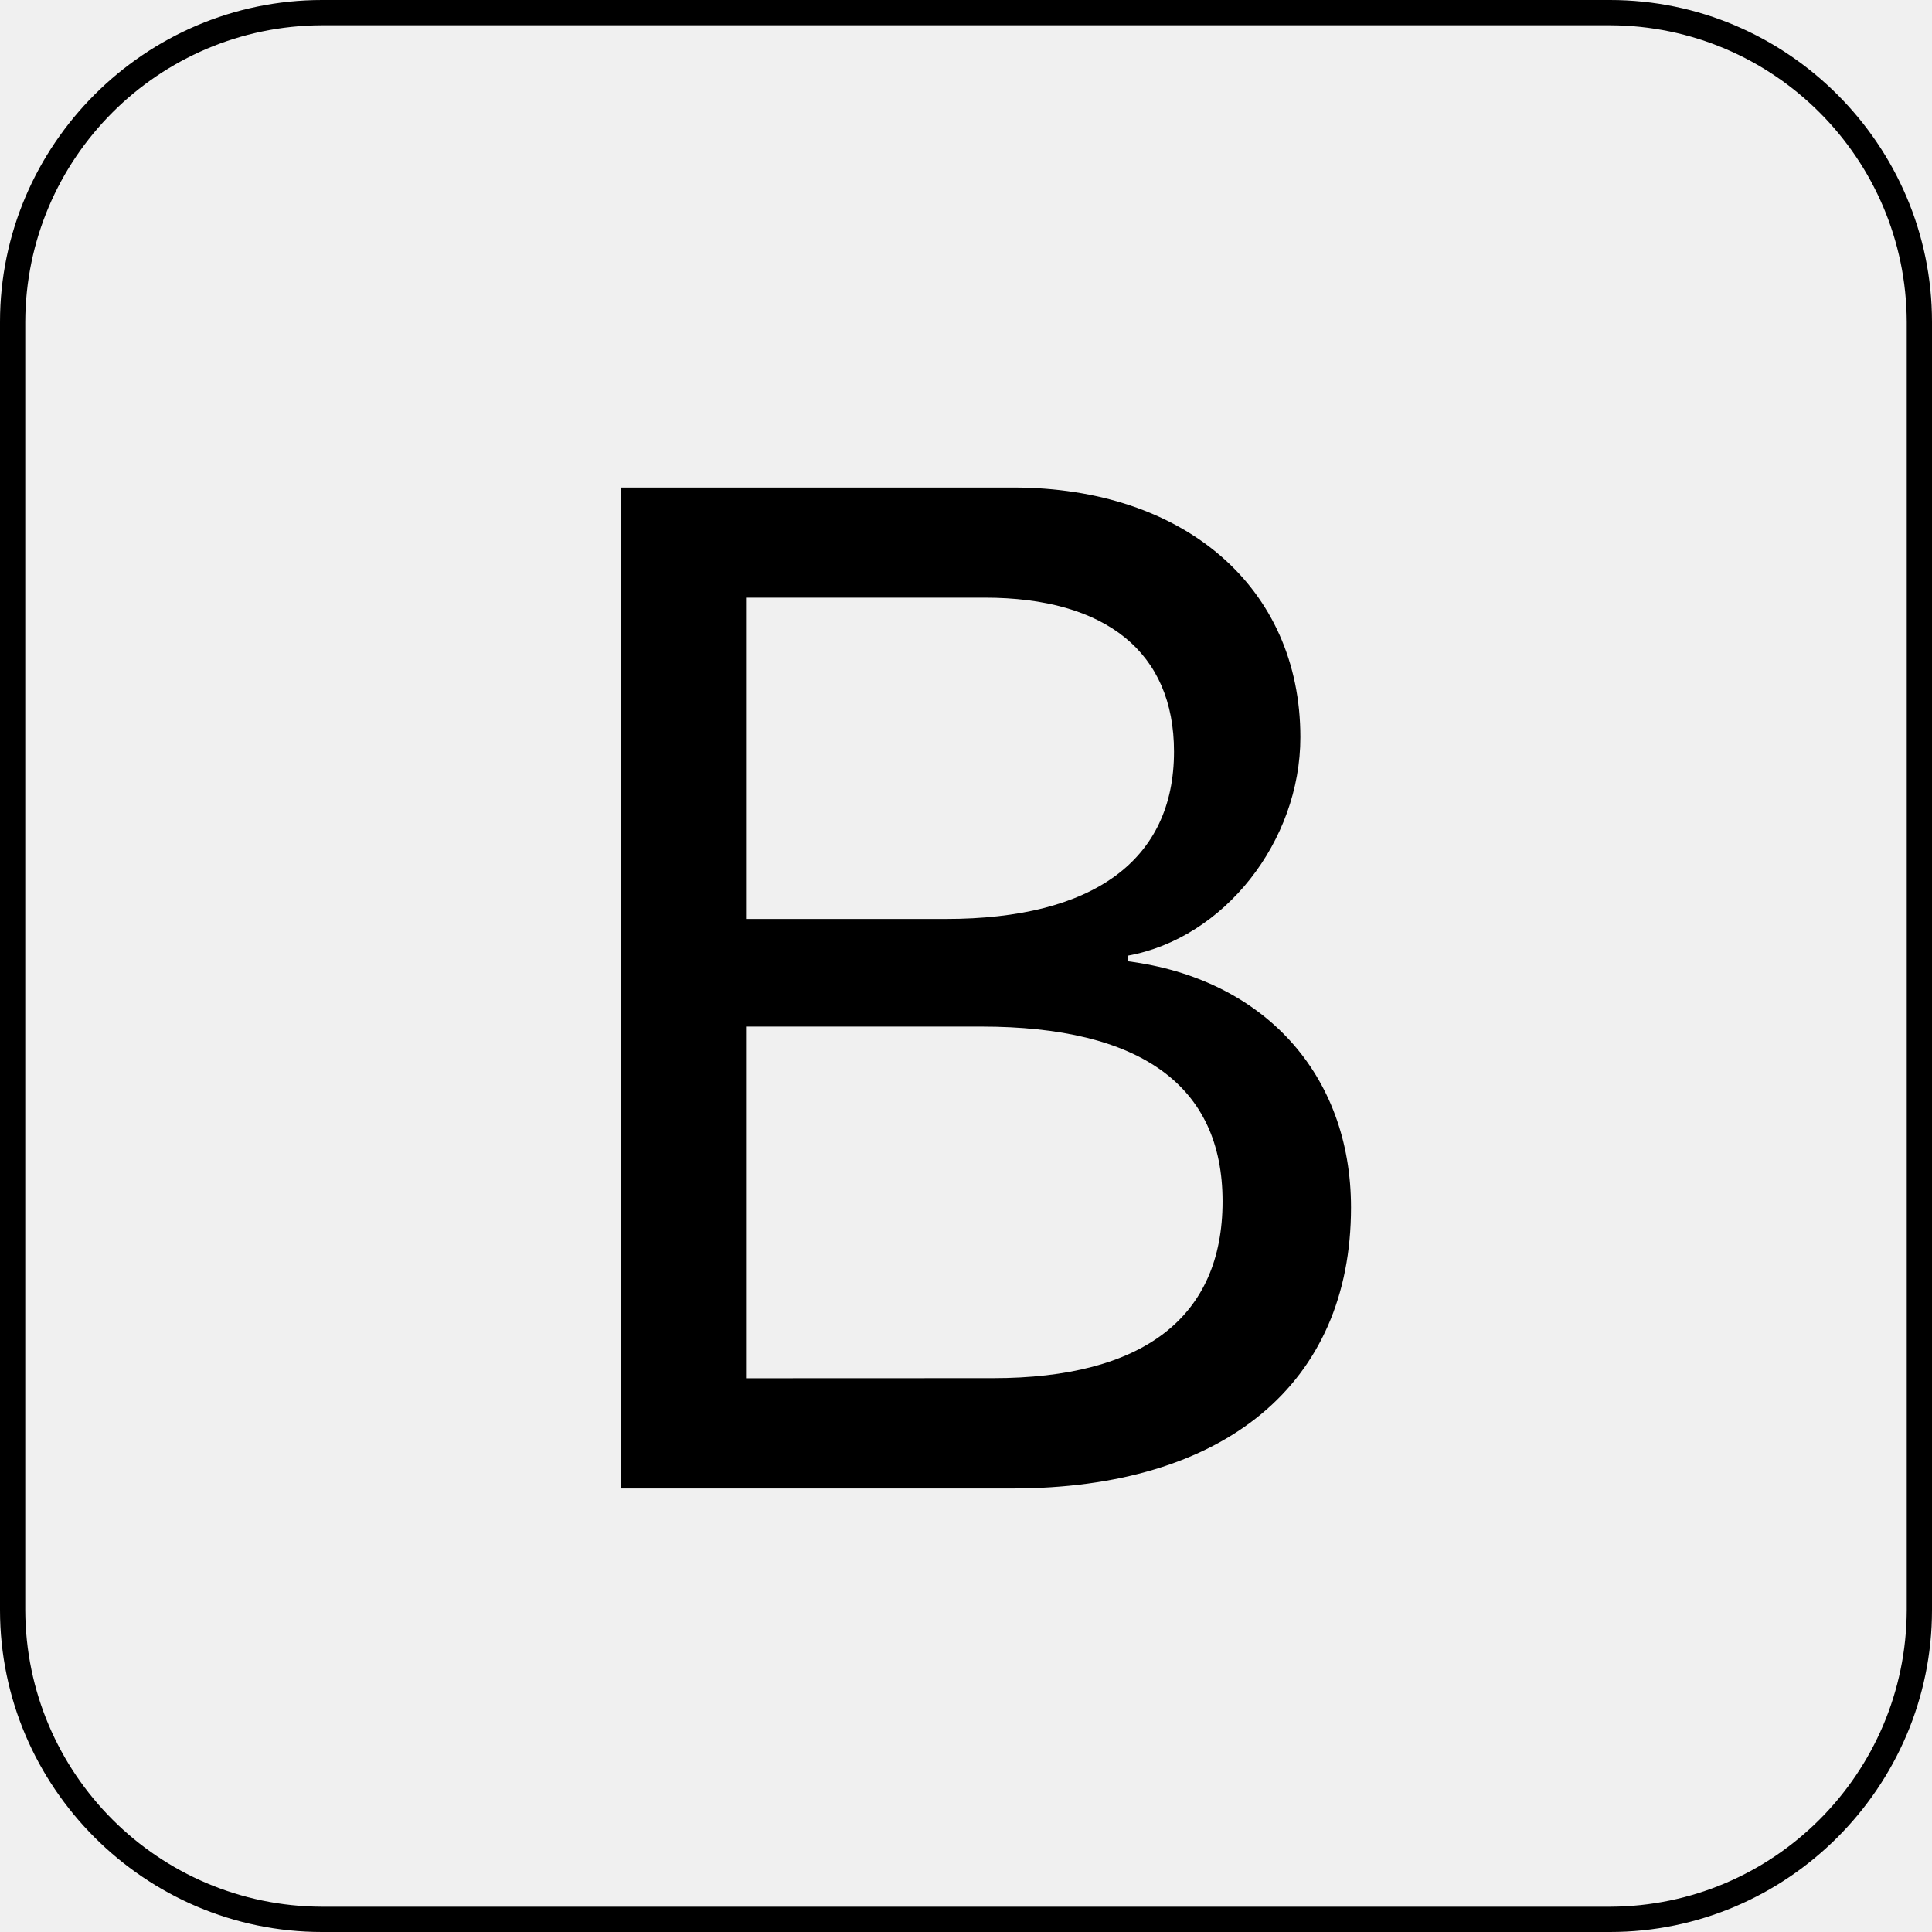
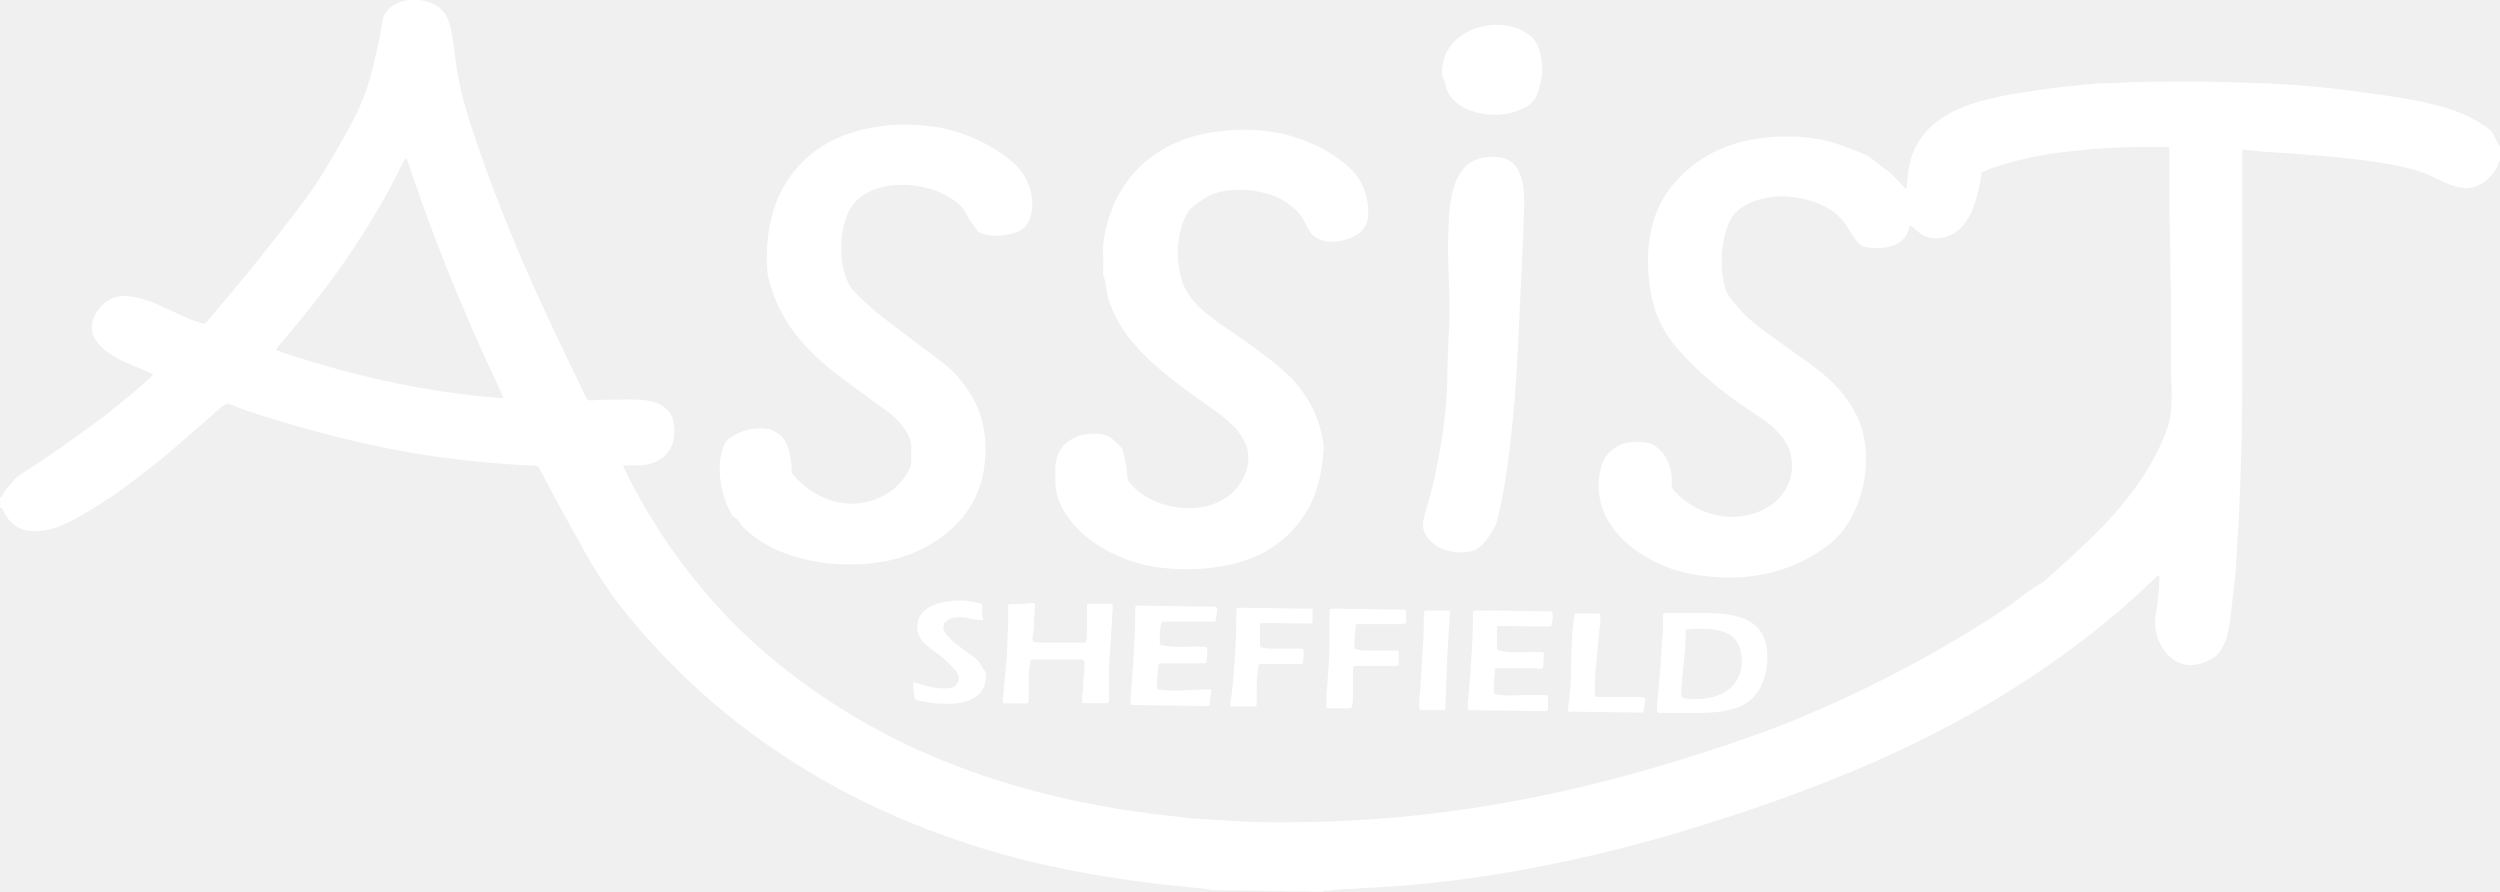
- <svg xmlns="http://www.w3.org/2000/svg" class="d-block" width="36" height="36" viewBox="0 0 612 612" focusable="false">
-   <path fill="currentColor" d="M510 8a94.3 94.3 0 0 1 94 94v408a94.3 94.3 0 0 1-94 94H102a94.3 94.3 0 0 1-94-94V102a94.3 94.3 0 0 1 94-94h408m0-8H102C45.9 0 0 45.9 0 102v408c0 56.1 45.9 102 102 102h408c56.1 0 102-45.9 102-102V102C612 45.9 566.1 0 510 0z" />
-   <path fill="currentColor" d="M196.77 471.5V154.43h124.15c54.27 0 91 31.64 91 79.1 0 33-24.17 63.72-54.71 69.21v1.76c43.07 5.49 70.75 35.82 70.75 78 0 55.81-40 89-107.45 89zm39.55-180.4h63.28c46.8 0 72.29-18.68 72.29-53 0-31.42-21.53-48.78-60-48.78h-75.57zm78.22 145.46c47.68 0 72.73-19.34 72.73-56s-25.93-55.37-76.46-55.37h-74.49v111.4z" />
+ <svg xmlns="http://www.w3.org/2000/svg" width="239.41" height="85.37" viewBox="0 0 239.41 85.37">
+   <defs>
+     <style>.cls-1{fill:#fff;}</style>
+   </defs>
+   <g id="Layer_2" data-name="Layer 2">
+     <g id="ARTWORK">
+       <path class="cls-1" d="M239.32,13.93c-.15-.28-.31-.57-.44-.86a2,2,0,0,0-.78-.91c-.33-.2-.64-.42-1-.62a13.81,13.81,0,0,0-2.62-1.13,29.83,29.83,0,0,0-4.37-1c-1.27-.22-2.56-.41-3.84-.57l-1.21-.17c-.58-.07-1.16-.15-1.74-.21L221,8.24c-1.39-.13-2.78-.2-4.18-.26-1.84-.07-3.69-.12-5.53-.16-1,0-2.06,0-3.1,0-1.56,0-3.12,0-4.68.08L201.07,8h-.19l-1.81.16c-.81.08-1.61.16-2.42.26s-1.8.27-2.7.4c-1.06.15-2.12.34-3.16.59a18.7,18.7,0,0,0-3.18,1,10.14,10.14,0,0,0-2.38,1.44,6.92,6.92,0,0,0-2.07,2.88,8.18,8.18,0,0,0-.46,1.94l-.09,1a1.21,1.21,0,0,1,0,.19c0,.09,0,.14-.09.13s-.09,0-.11,0c-.24-.25-.48-.49-.7-.75A7.79,7.79,0,0,0,180.27,16L179,15a1.65,1.65,0,0,0-.37-.2c-.7-.27-1.39-.55-2.09-.81a15.28,15.28,0,0,0-1.86-.56,15.89,15.89,0,0,0-3.08-.35,17,17,0,0,0-2.85.13,14.8,14.8,0,0,0-3.47.85,12,12,0,0,0-5,3.54,10.1,10.1,0,0,0-2,3.78,12.82,12.82,0,0,0-.44,2.75,16.68,16.68,0,0,0,.29,4.11,10.64,10.64,0,0,0,2.45,5.08c.12.14.24.28.37.41A28.67,28.67,0,0,0,164.4,37c1.08.84,2.19,1.67,3.35,2.42a20.74,20.74,0,0,1,1.73,1.22,9.27,9.27,0,0,1,1,1,4.29,4.29,0,0,1,1.13,3.05,4.37,4.37,0,0,1-1.29,3.06,5.19,5.19,0,0,1-1.74,1.19,6.88,6.88,0,0,1-4.64.29,7.58,7.58,0,0,1-3.62-2.24.78.78,0,0,1-.23-.54c0-.26,0-.53,0-.79a4.68,4.68,0,0,0-.25-1.18,3.5,3.5,0,0,0-1.5-1.86,1.28,1.28,0,0,0-.5-.2,5,5,0,0,0-2.11,0,3.13,3.13,0,0,0-2.35,2.16,2.77,2.77,0,0,0-.12.41,6.68,6.68,0,0,0,0,3,6.84,6.84,0,0,0,1.31,2.71,9.3,9.3,0,0,0,1.8,1.8,13.69,13.69,0,0,0,6,2.55c.52.09,1.05.13,1.57.18a17.26,17.26,0,0,0,4-.08,14.57,14.57,0,0,0,2.54-.56A15.53,15.53,0,0,0,175,52.27a6.8,6.8,0,0,0,1.24-1.16,8.89,8.89,0,0,0,.93-1.34,11.68,11.68,0,0,0,1.46-7,8.77,8.77,0,0,0-1.69-4.42,9.88,9.88,0,0,0-.76-1,15.6,15.6,0,0,0-2.33-2.12c-.78-.59-1.58-1.15-2.37-1.71s-1.68-1.2-2.51-1.81a16.12,16.12,0,0,1-2-1.7,11.3,11.3,0,0,1-1.44-1.73,2.42,2.42,0,0,1-.34-.77,10.17,10.17,0,0,1-.27-1.56,10.4,10.4,0,0,1,.24-3.38,5.7,5.7,0,0,1,.59-1.58,3,3,0,0,1,1-1.08,5.65,5.65,0,0,1,1.29-.67,7.92,7.92,0,0,1,2.5-.44,9.8,9.8,0,0,1,1.33.1,9.46,9.46,0,0,1,2.9.88A5.44,5.44,0,0,1,177.07,22c.16.28.34.55.52.82a3,3,0,0,0,.57.62.81.81,0,0,0,.38.19c.14,0,.28.07.42.09a6.46,6.46,0,0,0,1.39,0,3.55,3.55,0,0,0,1.39-.41,2.12,2.12,0,0,0,1-1.22c.06-.15.1-.3.15-.45a.22.22,0,0,1,.22.06c.23.2.46.4.7.59a2.06,2.06,0,0,0,.86.43,3.21,3.21,0,0,0,3.12-.91,4.26,4.26,0,0,0,.53-.66,5.79,5.79,0,0,0,.63-1.24,13.53,13.53,0,0,0,.65-2.34c.07-.36.1-.72.2-1.07a3.29,3.29,0,0,1,.33-.16c.42-.16.84-.32,1.26-.45a34.06,34.06,0,0,1,6.77-1.39l1.33-.14c.64-.06,1.29-.13,1.94-.16,1.11-.05,2.22-.12,3.34-.12.24,0,.48,0,.72,0l1.95,0a1,1,0,0,1,.24,0,.13.13,0,0,1,.07.09q0,.3,0,.6c0,1.3,0,2.6,0,3.89,0,1.95.06,3.89.09,5.83,0,1,0,2,.05,3V32c0,.65,0,1.3,0,1.95,0,1.07,0,2.14.08,3.22a21,21,0,0,1-.08,2.24,5.86,5.86,0,0,1-.34,1.6c-.11.32-.24.64-.38,1a24.2,24.2,0,0,1-2.82,4.88,35.68,35.68,0,0,1-3.8,4.34c-1.51,1.5-3.1,2.92-4.69,4.33a2.82,2.82,0,0,1-.39.29,17.8,17.8,0,0,0-2,1.38c-.59.45-1.19.9-1.83,1.3s-1,.67-1.53,1a114.32,114.32,0,0,1-13,7.11c-2.66,1.24-5.35,2.41-8.11,3.42-3.65,1.33-7.35,2.52-11.08,3.6-2.8.81-5.63,1.53-8.47,2.16-2.25.49-4.52.94-6.8,1.31-1.35.22-2.72.43-4.08.61-1.1.15-2.21.26-3.32.38l-1.27.13-1.87.16-2.13.13c-1,.06-2,.12-3,.15-1.34,0-2.67.06-4,.06-1.18,0-2.35,0-3.53-.07-.7,0-1.41-.06-2.12-.11l-3.09-.19-.18,0L112,78.12c-.56-.06-1.13-.11-1.69-.19-1.08-.15-2.17-.29-3.25-.47s-2.19-.38-3.28-.6c-1.59-.32-3.16-.69-4.73-1.11a71.49,71.49,0,0,1-9.76-3.33,61.63,61.63,0,0,1-11.45-6.36A55.56,55.56,0,0,1,69,58.39,56.47,56.47,0,0,1,59.9,45.12c-.07-.15-.14-.29-.2-.44a.27.27,0,0,1,0-.12h.48c.39,0,.77,0,1.16,0A3.85,3.85,0,0,0,63.19,44a2.86,2.86,0,0,0,1.37-2.25,4.73,4.73,0,0,0-.14-1.63,1.64,1.64,0,0,0-.36-.69,2.84,2.84,0,0,0-1.41-.91,5.74,5.74,0,0,0-1.49-.25,19.25,19.25,0,0,0-2,0c-.82,0-1.66,0-2.49.07a.63.63,0,0,1-.43-.09c-.08-.16-.18-.33-.27-.51l-1.93-4Q52,29.51,50.12,25.18C48.3,21,46.64,16.67,45.2,12.31c-.38-1.14-.72-2.28-1-3.44a30,30,0,0,1-.66-3.77c-.07-.58-.14-1.17-.24-1.74a9.37,9.37,0,0,0-.39-1.47A2.67,2.67,0,0,0,41.48.38,4.16,4.16,0,0,0,39.17,0a3.34,3.34,0,0,0-1.53.53,2.31,2.31,0,0,0-1,1.38,5.12,5.12,0,0,0-.1.54,19.79,19.79,0,0,1-.39,2.15c-.16.59-.29,1.18-.43,1.77-.1.39-.19.79-.3,1.18a19.75,19.75,0,0,1-1.5,3.77c-.66,1.3-1.4,2.56-2.13,3.82a43.94,43.94,0,0,1-3.34,5C27,22,25.54,23.89,24.06,25.72s-2.78,3.33-4.17,5l-.17.18a.21.21,0,0,1-.21.08,1.45,1.45,0,0,1-.3-.06c-.38-.13-.77-.25-1.15-.41-.55-.23-1.1-.5-1.65-.75s-1.1-.51-1.66-.75a8.43,8.43,0,0,0-2.46-.64,2.88,2.88,0,0,0-1.71.29,3.48,3.48,0,0,0-1.64,1.88,2.18,2.18,0,0,0,.14,1.88,4,4,0,0,0,.67.86,6.37,6.37,0,0,0,1,.74,10.21,10.21,0,0,0,1.39.73c.61.27,1.23.52,1.85.78l.6.28s.08.12,0,.15a3.64,3.64,0,0,1-.34.34A74.61,74.61,0,0,1,8.43,41c-2.08,1.52-4.21,3-6.36,4.38a2.62,2.62,0,0,0-.89.8,3.7,3.7,0,0,1-.33.36,2.76,2.76,0,0,0-.61.9.35.35,0,0,1-.23.18v1c.08,0,.17,0,.21.08s.09.19.13.28a6.59,6.59,0,0,0,.34.57,2.86,2.86,0,0,0,2.23,1.3,5.89,5.89,0,0,0,2.28-.28,11,11,0,0,0,2.1-.94,48.26,48.26,0,0,0,4.51-2.86c1.34-1,2.63-2,3.88-3l4.1-3.53c.29-.25.56-.53.85-.78s.43-.37.65-.55a2.22,2.22,0,0,1,.37-.21.37.37,0,0,1,.29,0,4.19,4.19,0,0,1,.46.16c.84.36,1.71.63,2.57.91,2.53.8,5.08,1.53,7.65,2.16,1.48.36,3,.7,4.45,1,.86.16,1.71.34,2.57.47,1.06.17,2.11.35,3.18.47s2,.25,3,.35c.8.08,1.61.13,2.42.2,1,.08,2,.15,3,.17a.38.38,0,0,1,.38.24l.15.27c1.43,2.75,2.94,5.45,4.45,8.16a41.08,41.08,0,0,0,4,5.8A66.2,66.2,0,0,0,73.84,71.57,69.72,69.72,0,0,0,87.74,79a80.36,80.36,0,0,0,8.39,2.84c1.52.43,3.05.8,4.6,1.13,1.22.27,2.45.51,3.69.73,1,.17,1.92.31,2.88.46.8.12,1.6.24,2.4.34.54.08,1.09.13,1.63.19l1.93.21.61.06,1.81.19a1.61,1.61,0,0,1,.29.09l10.7.15a.29.29,0,0,1,.21-.09c.55,0,1.09-.11,1.64-.14.85,0,1.7-.1,2.55-.15l.3,0c1.17-.08,2.35-.14,3.52-.24s2.45-.23,3.68-.38c1.47-.18,2.93-.38,4.39-.61A140.5,140.5,0,0,0,163.1,79c4.31-1.34,8.57-2.82,12.76-4.51a111.07,111.07,0,0,0,12.65-6,91.42,91.42,0,0,0,11.88-7.9c1.86-1.47,3.66-3,5.38-4.65l.84-.79a.15.15,0,0,1,.11,0,.16.16,0,0,1,.07.09.55.55,0,0,1,0,.18,21.41,21.41,0,0,1-.31,3.2,4.57,4.57,0,0,0,.47,3.18,3.8,3.8,0,0,0,.73,1,3.1,3.1,0,0,0,1.95.89,2.92,2.92,0,0,0,.72-.06,3.77,3.77,0,0,0,1.67-.68,2.87,2.87,0,0,0,.79-.91,5.23,5.23,0,0,0,.52-1.36c.09-.44.18-.87.24-1.32s.12-1,.18-1.57.11-.88.16-1.32c.08-.73.17-1.45.21-2.18.09-1.23.13-2.47.22-3.7.11-1.76.16-3.52.23-5.28.1-2.78.15-5.55.16-8.33,0-.63,0-1.25,0-1.88v-7c0-1.42,0-2.84,0-4.25,0-1.93,0-3.85,0-5.78v-3.4a1,1,0,0,1,0-.24s.05-.08.08-.08a.65.65,0,0,1,.24,0l2.12.21.12,0,2.79.19,2.84.23,1.94.19c.66.07,1.33.15,2,.24l1.92.3c.88.15,1.74.36,2.6.59a8.51,8.51,0,0,1,1.3.5l1.32.62a6.59,6.59,0,0,0,1.43.51,2.85,2.85,0,0,0,2.37-.44,3.86,3.86,0,0,0,1.53-2c0-.05.08-.09.11-.13l0-1.34A.31.31,0,0,1,239.32,13.93ZM48.06,38.11a.55.55,0,0,1-.18,0l-.72-.07c-.89-.06-1.78-.15-2.66-.27s-1.65-.2-2.47-.33c-1.34-.21-2.67-.45-4-.72a96.83,96.83,0,0,1-11.07-3,5.21,5.21,0,0,1-.5-.2.12.12,0,0,1,0-.1,3.15,3.15,0,0,1,.22-.29c.87-1,1.75-2.08,2.6-3.13a80.06,80.06,0,0,0,7-10.1c.79-1.35,1.52-2.73,2.21-4.12l.25-.49c0-.05.13-.1.16-.08a.6.6,0,0,1,.08.08c.07.17.13.34.19.51q1.23,3.72,2.64,7.38,2.52,6.57,5.53,13l.75,1.6a2.33,2.33,0,0,1,.11.28A.13.13,0,0,1,48.06,38.11Z" />
+       <path class="cls-1" d="M102.31,49.56l.32.44a9.73,9.73,0,0,0,1.89,1.79,14.28,14.28,0,0,0,5.83,2.45,18.89,18.89,0,0,0,2.93.27,20.19,20.19,0,0,0,3.78-.29A13.25,13.25,0,0,0,120.84,53a10.51,10.51,0,0,0,5.39-6.64,14.86,14.86,0,0,0,.51-3.18,3,3,0,0,0,0-.6,11,11,0,0,0-1.57-4.43A12.1,12.1,0,0,0,123.45,36a22.29,22.29,0,0,0-2.4-2c-1.3-1-2.61-1.92-4-2.84-.49-.35-1-.72-1.46-1.09a9.76,9.76,0,0,1-1.31-1.26,5.82,5.82,0,0,1-1.22-2.35,9.82,9.82,0,0,1-.22-1.32,8.72,8.72,0,0,1,.33-3.48,5.38,5.38,0,0,1,.55-1.28,1.4,1.4,0,0,1,.3-.38,8.09,8.09,0,0,1,1.84-1.28,4.65,4.65,0,0,1,1.26-.41,9.62,9.62,0,0,1,4.1.2,6.52,6.52,0,0,1,3.14,1.86,2.13,2.13,0,0,1,.36.49l.31.59c.13.23.25.47.38.69a1.88,1.88,0,0,0,.92.77,2.78,2.78,0,0,0,1.24.24,4.76,4.76,0,0,0,2.21-.58,2.34,2.34,0,0,0,1.24-1.77c0-.14,0-.28,0-.43a5.45,5.45,0,0,0-.31-2,5.17,5.17,0,0,0-1.32-2.15c-.26-.25-.53-.49-.82-.72a13.07,13.07,0,0,0-2.52-1.56,15.53,15.53,0,0,0-6.46-1.51,18.84,18.84,0,0,0-3.75.28,13.52,13.52,0,0,0-4,1.33,11.22,11.22,0,0,0-5,5.17,12.9,12.9,0,0,0-1.08,3.41,6.85,6.85,0,0,0-.12,1.75,12.85,12.85,0,0,1,0,1.52,1.08,1.08,0,0,0,0,.36,7.22,7.22,0,0,1,.35,1.66,5.31,5.31,0,0,0,.28,1.11,12.48,12.48,0,0,0,2.09,3.62,20.81,20.81,0,0,0,2.64,2.67c1,.85,2,1.63,3.07,2.39l2.79,2a10.92,10.92,0,0,1,1.16,1,5.82,5.82,0,0,1,1.2,1.67,3.68,3.68,0,0,1,.15,2.67,5,5,0,0,1-1.92,2.59,5.87,5.87,0,0,1-2.94,1,7.81,7.81,0,0,1-2.36-.15,7.58,7.58,0,0,1-3-1.32,5.11,5.11,0,0,1-1-1,.78.78,0,0,1-.18-.44,12.84,12.84,0,0,0-.46-2.62.48.48,0,0,0-.12-.22c-.3-.3-.6-.6-.91-.88a1.65,1.65,0,0,0-.7-.35,4.17,4.17,0,0,0-1.45-.1,3.85,3.85,0,0,0-2,.7,2.67,2.67,0,0,0-1.08,1.49,4.39,4.39,0,0,0-.19,1c0,.53,0,1.06,0,1.58A5.92,5.92,0,0,0,102.31,49.56Z" />
+       <path class="cls-1" d="M69.8,48.77a6.55,6.55,0,0,0,.32.58.55.55,0,0,0,.17.17,1.22,1.22,0,0,1,.56.54,2.43,2.43,0,0,0,.51.6c.24.22.48.43.74.63A11.9,11.9,0,0,0,75.22,53a16.74,16.74,0,0,0,4.79,1,18.86,18.86,0,0,0,4.18-.15,13.73,13.73,0,0,0,5-1.77,11.32,11.32,0,0,0,2.51-2,9.49,9.49,0,0,0,2.55-5.33,11.8,11.8,0,0,0,0-3.46,9.45,9.45,0,0,0-1.31-3.56,13.84,13.84,0,0,0-1.47-1.93c-.11-.12-.22-.24-.34-.35-.4-.34-.8-.69-1.22-1l-3-2.26c-1-.75-2-1.5-3-2.31-.71-.6-1.4-1.23-2.05-1.9a3.57,3.57,0,0,1-.73-1.11,5.15,5.15,0,0,1-.3-.86,9,9,0,0,1,0-4.5,6.74,6.74,0,0,1,.45-1.26A3.94,3.94,0,0,1,83,18.48a5.46,5.46,0,0,1,.78-.35,7.07,7.07,0,0,1,2.5-.43,8.82,8.82,0,0,1,2.4.29,7.76,7.76,0,0,1,2.6,1.14,4.68,4.68,0,0,1,.92.8,1.64,1.64,0,0,1,.32.5,3.55,3.55,0,0,0,.49.84c.18.24.36.49.52.74a.64.64,0,0,0,.32.27l.4.14a4.29,4.29,0,0,0,1.51.14,4.8,4.8,0,0,0,1.82-.43,1.6,1.6,0,0,0,.66-.52,2.66,2.66,0,0,0,.4-.74,3.54,3.54,0,0,0,.22-1.43A5.38,5.38,0,0,0,97.45,16a9.06,9.06,0,0,0-1.12-1,14.92,14.92,0,0,0-3.1-1.78,16.12,16.12,0,0,0-3.19-1,20.89,20.89,0,0,0-3-.28c-.85,0-1.72,0-2.58.14a15.28,15.28,0,0,0-3.2.72,11.65,11.65,0,0,0-3.79,2.13,11.1,11.1,0,0,0-3.4,5.22A15.15,15.15,0,0,0,73.51,23a17.12,17.12,0,0,0,0,3.28,2,2,0,0,0,.08.35,14.22,14.22,0,0,0,3.17,6.08,22.37,22.37,0,0,0,2.62,2.53c1.3,1.06,2.67,2,4,3,.52.37,1,.73,1.53,1.1a8.4,8.4,0,0,1,1.13,1,5.31,5.31,0,0,1,1,1.46,2.31,2.31,0,0,1,.22,1c0,.46,0,.93,0,1.4a1.86,1.86,0,0,1-.25.86,5.66,5.66,0,0,1-2.41,2.41,6.52,6.52,0,0,1-4.84.51,7.88,7.88,0,0,1-3.83-2.56.45.45,0,0,1-.12-.27c0-.34,0-.69-.08-1a5.34,5.34,0,0,0-.36-1.53,2.44,2.44,0,0,0-2.13-1.57,4.79,4.79,0,0,0-3.33.89,1.7,1.7,0,0,0-.64.85,6.36,6.36,0,0,0-.34,1.67A7,7,0,0,0,69,46,9,9,0,0,0,69.8,48.77Z" />
+       <path class="cls-1" d="M136.88,51.69a3.3,3.3,0,0,0,1.18.85,4.87,4.87,0,0,0,2.8.26,2,2,0,0,0,1-.54,4.73,4.73,0,0,0,.7-.84c.19-.29.36-.59.54-.88a1.92,1.92,0,0,0,.25-.61,49.45,49.45,0,0,0,1-5.24c.13-.86.23-1.73.32-2.59.13-1.21.26-2.42.36-3.63.12-1.56.22-3.11.31-4.67.09-1.72.16-3.44.24-5.16h0l.15-3,.15-3.46c0-.81.06-1.62.08-2.43a10.47,10.47,0,0,0-.1-1.94,4.93,4.93,0,0,0-.46-1.5,2.25,2.25,0,0,0-1.71-1.23,4.58,4.58,0,0,0-2.05.12,3.07,3.07,0,0,0-1.73,1.26,5.83,5.83,0,0,0-.39.69,6.56,6.56,0,0,0-.48,1.5,14.63,14.63,0,0,0-.29,2.29c0,.87-.1,1.73-.08,2.61s0,1.78.06,2.67c.06,1.32.09,2.63.07,3.95,0,.56,0,1.13-.06,1.7-.05,1.15-.1,2.3-.13,3.46,0,1.44-.07,2.87-.22,4.3-.1.87-.21,1.73-.35,2.59s-.3,1.72-.47,2.57a32.48,32.48,0,0,1-1,4,9.11,9.11,0,0,0-.27,1.12,2,2,0,0,0,0,.73A2.38,2.38,0,0,0,136.88,51.69Z" />
+       <path class="cls-1" d="M138.18,7.45a2.17,2.17,0,0,1,.3.85,2.26,2.26,0,0,0,.66,1.21,4.27,4.27,0,0,0,1.5,1,6.26,6.26,0,0,0,2.42.48c.31,0,.61,0,.91-.05a5.11,5.11,0,0,0,1.91-.58,2.33,2.33,0,0,0,1.4-1.58,6,6,0,0,0,.28-3.41,4.26,4.26,0,0,0-.41-1.2,2.41,2.41,0,0,0-.56-.71,4.83,4.83,0,0,0-2.24-1,5.78,5.78,0,0,0-2,0,5.58,5.58,0,0,0-2.46,1A4.17,4.17,0,0,0,138.09,7,1,1,0,0,0,138.18,7.45Z" />
+       <path class="cls-1" d="M158.94,64.73c-.09,1-.17,1.9-.25,2.85l0,.48a.19.19,0,0,0,.17.21l.24,0,2.49,0a23.81,23.81,0,0,0,2.67-.07,6.64,6.64,0,0,0,1.25-.2,7.59,7.59,0,0,0,.93-.27,3.88,3.88,0,0,0,2.13-1.89,6.2,6.2,0,0,0,.67-3.17,5,5,0,0,0-.14-1.08,3.28,3.28,0,0,0-1.82-2.22,6.59,6.59,0,0,0-1.62-.49,11.59,11.59,0,0,0-2.12-.17l-3.34,0h-.72c-.15,0-.22.08-.23.23a1.93,1.93,0,0,0,0,.24c0,.36,0,.73,0,1.09C159.11,61.79,159.08,63.26,158.94,64.73ZM161,66c.07-.71.14-1.42.2-2.12.1-1,.23-2.06.23-3.09a3,3,0,0,1,0-.42s0-.07.08-.09a.35.35,0,0,1,.11,0,12.19,12.19,0,0,1,2.49,0,4.24,4.24,0,0,1,1.11.3,2.29,2.29,0,0,1,1.43,1.62,4.08,4.08,0,0,1,0,2.22,3.21,3.21,0,0,1-1.38,1.79,4.44,4.44,0,0,1-1.52.6,7.25,7.25,0,0,1-2.18.09,1.27,1.27,0,0,1-.53-.14.85.85,0,0,1,0-.17C161,66.35,161,66.15,161,66Z" />
+       <path class="cls-1" d="M96.72,57.86h-.06s-.1.08-.11.13a2.85,2.85,0,0,0,0,.42c0,.34,0,.69,0,1l-.12,3.15c-.08,1.1-.17,2.19-.29,3.27,0,.44-.09.89-.13,1.33a.18.18,0,0,0,.18.2c.46,0,.93,0,1.4,0,1.07,0,.9.15.93-.93,0-.59,0-1.17,0-1.76a11.76,11.76,0,0,1,.15-1.33.22.22,0,0,1,.21-.18h1.46l2.55,0c.22,0,.44,0,.66,0a.63.63,0,0,1,.23.08.11.11,0,0,1,.07.08,2.94,2.94,0,0,1,0,.42c0,.49-.08,1-.1,1.46a17.17,17.17,0,0,1-.13,1.75c0,.06,0,.12,0,.19a.18.18,0,0,0,.17.2l.67,0h1.4c.29,0,.34,0,.34-.36v-.24c0-.87,0-1.74,0-2.61,0-.61.07-1.22.1-1.82l.06-.85c.07-1.07.14-2.14.2-3.21a1.08,1.08,0,0,0,0-.31.21.21,0,0,0-.11-.12.36.36,0,0,0-.18,0l-1.88,0a.53.53,0,0,0-.18,0s-.11.07-.12.12a1,1,0,0,0,0,.3v1.39c0,.43,0,.85,0,1.28a1.38,1.38,0,0,1-.09.53.19.19,0,0,1-.14.11h-.12l-3.76,0-.85-.05a.49.49,0,0,1-.17-.06.11.11,0,0,1-.07-.08.65.65,0,0,1,0-.24c0-.32.09-.64.11-1,0-.72.08-1.45.11-2.18a.18.18,0,0,0-.17-.2Q97.79,57.86,96.72,57.86Z" />
+       <path class="cls-1" d="M111.22,59.68a.2.2,0,0,1,.17-.15h.48l3.83,0h.55a.52.52,0,0,0,.16-.06c0-.28.1-.56.14-.84a2.17,2.17,0,0,0,0-.36.19.19,0,0,0-.15-.17l-.37,0-6.8-.1-.36,0a.17.17,0,0,0-.15.16,1.09,1.09,0,0,0,0,.18c0,2.13-.13,4.25-.29,6.37l-.18,2.43c0,.06,0,.12,0,.18a.21.21,0,0,0,.19.2l.3,0,6.62.09c.47,0,.5,0,.52-.5,0-.24.06-.48.09-.72a1.51,1.51,0,0,0,0-.3.18.18,0,0,0-.08-.09.55.55,0,0,0-.18,0l-2.37.12a12,12,0,0,1-2.24-.08c-.27,0-.31-.08-.31-.34a.56.56,0,0,1,0-.13c0-.64.11-1.28.16-1.93a.15.15,0,0,1,.12-.12,1.53,1.53,0,0,1,.3,0l1.64,0c.47,0,.93,0,1.4,0,.3,0,.61,0,.91,0a.2.2,0,0,0,.21-.17,6.11,6.11,0,0,0,.08-1.21.22.22,0,0,0-.19-.2,17.19,17.19,0,0,0-1.76,0l-.91,0a7.06,7.06,0,0,1-1.45-.14.26.26,0,0,1-.24-.3c0-.49,0-1,.07-1.46A2.46,2.46,0,0,1,111.22,59.68Z" />
+       <path class="cls-1" d="M141.79,58.48h-.42c-.23,0-.3.06-.31.27s0,.28,0,.42c0,1.5-.1,3-.2,4.5,0,.5-.07,1-.11,1.51l-.18,2.12,0,.42a.62.62,0,0,0,0,.13c0,.06.08.16.14.16l.49,0,6.38.09H148a.21.21,0,0,0,.24-.21c0-.38,0-.77,0-1.15a.17.17,0,0,0-.14-.17l-.24,0c-.83,0-1.66,0-2.49,0a8.35,8.35,0,0,1-2.06-.07c-.18,0-.26-.07-.26-.27a5.15,5.15,0,0,1,0-.55c0-.44.07-.88.1-1.33a1,1,0,0,1,0-.24.22.22,0,0,1,.11-.12,2.21,2.21,0,0,1,.37,0l1.76,0,1.33,0,.85.05c.12,0,.21-.07.21-.17,0-.43.05-.85.07-1.28,0-.07-.08-.13-.17-.13a14.74,14.74,0,0,0-1.76,0l-.91,0a6.44,6.44,0,0,1-1.45-.16.24.24,0,0,1-.21-.25c0-.63,0-1.26,0-1.89a.2.2,0,0,1,0-.11c0-.05.08-.11.12-.11a4.1,4.1,0,0,1,.49,0l3.28.05h1.1a1.06,1.06,0,0,0,.23-.05c.05-.23.09-.45.12-.67a3,3,0,0,0,0-.42c0-.22-.06-.3-.27-.31H148l-5-.07Z" />
+       <path class="cls-1" d="M127.53,58.29a.2.2,0,0,0-.2.19c0,.12,0,.24,0,.36,0,.83,0,1.66,0,2.49,0,1.78-.19,3.56-.31,5.34,0,.26,0,.53,0,.79v.18a.21.21,0,0,0,.2.19h.25l1.58,0h.24a.23.23,0,0,0,.17-.15,2.46,2.46,0,0,0,.1-.72c0-.59,0-1.17,0-1.76,0-.38,0-.77,0-1.15,0-.16.05-.27.25-.28l.55,0c1,0,2,0,3,0h.42c.07,0,.15-.09.17-.16a2,2,0,0,0,0-.24c0-.3,0-.6,0-.91a.16.16,0,0,0-.15-.16l-.48,0-2.37,0a4.25,4.25,0,0,1-1.25-.16,13.09,13.09,0,0,1,.13-2.1l0-.12c0-.07.09-.15.16-.15h.31l1.76,0h2.07a1.84,1.84,0,0,0,.41-.06.15.15,0,0,0,.12-.13c0-.34,0-.68,0-1a.2.2,0,0,0-.18-.2l-.43,0L128,58.29Z" />
+       <path class="cls-1" d="M120.88,59.66h.43l3.65.05h.54a.18.18,0,0,0,.2-.18l0-1.16s0-.08-.08-.08a2.86,2.86,0,0,0-.42,0l-6.2-.09h-.36a.22.22,0,0,0-.24.21c0,.13,0,.25,0,.37,0,2.17-.13,4.33-.32,6.49-.06.69-.14,1.37-.26,2a1.51,1.51,0,0,0,0,.3.11.11,0,0,0,.07.08.55.55,0,0,0,.17,0l2,0h.12a.25.25,0,0,0,.17-.16,2,2,0,0,0,0-.24c0-.42,0-.85,0-1.27a16.64,16.64,0,0,1,.13-2.12c0-.19.1-.25.27-.27h.36c1,0,2,0,3,0h.49a.19.19,0,0,0,.17-.14,4.42,4.42,0,0,0,.06-1.15c0-.11-.08-.19-.19-.19l-1.46,0h-1.4a3.76,3.76,0,0,1-1.06-.14.33.33,0,0,1-.06-.12c0-.69,0-1.38,0-2.07A.2.2,0,0,1,120.88,59.66Z" />
+       <path class="cls-1" d="M91.4,65.75a1.72,1.72,0,0,1-.59.16,5.48,5.48,0,0,1-1.51-.09,12.58,12.58,0,0,1-1.46-.39,1.37,1.37,0,0,0-.29-.07.08.08,0,0,0-.09.07,1,1,0,0,0,0,.24c0,.38.09.76.14,1.14a.27.27,0,0,0,.24.24,11.64,11.64,0,0,0,3.67.32,4.75,4.75,0,0,0,1.24-.28,3,3,0,0,0,.75-.4,2.24,2.24,0,0,0,.78-1.06,3.56,3.56,0,0,0,.13-1.08.52.52,0,0,0-.16-.37,1.91,1.91,0,0,1-.26-.41,2.14,2.14,0,0,0-.7-.82l-1-.73c-.32-.25-.64-.5-1-.77a6.82,6.82,0,0,1-.59-.61,1.66,1.66,0,0,1-.31-.51.73.73,0,0,1,.22-.83,1.57,1.57,0,0,1,.59-.3,3.14,3.14,0,0,1,1.26-.05c.34.05.68.13,1,.19a5.8,5.8,0,0,0,.6.06s.06,0,.1-.06a3.1,3.1,0,0,1-.1-.53c0-.2,0-.41,0-.61a.53.53,0,0,0-.08-.36.59.59,0,0,0-.14-.06c-.28-.06-.56-.13-.84-.18a7.4,7.4,0,0,0-3,.15,4,4,0,0,0-1,.39,2.74,2.74,0,0,0-.7.57,1.76,1.76,0,0,0-.44,1,2.23,2.23,0,0,0,.76,2c.25.21.51.41.77.6a12.74,12.74,0,0,1,1.45,1.19q.33.31.63.66a1.68,1.68,0,0,1,.3.52.77.77,0,0,1,0,.54A1,1,0,0,1,91.4,65.75Z" />
+       <path class="cls-1" d="M150.28,68.15l.36,0,6.26.09h.3a.22.22,0,0,0,.21-.18c.06-.38.11-.76.17-1.17a1.51,1.51,0,0,0-.49-.15,2,2,0,0,0-.49,0c-.62,0-1.25,0-1.88,0h-1.45l-.37,0a.19.19,0,0,1-.16-.15c0-.08,0-.16,0-.24a22.78,22.78,0,0,1,.1-2.61c.06-.62.11-1.25.17-1.87.08-.81.17-1.61.25-2.42,0-.18,0-.36,0-.54a.19.19,0,0,0-.16-.16H153l-1.94,0-.12,0a.17.17,0,0,0-.16.15c-.05.3-.11.6-.14.9-.06.75-.11,1.5-.14,2.24s-.05,1.62-.06,2.43a24.63,24.63,0,0,1-.27,3.32,3,3,0,0,0,0,.31A.22.22,0,0,0,150.28,68.15Z" />
+       <path class="cls-1" d="M136.12,68l2.13,0h.05s.11-.08.12-.13a1,1,0,0,0,0-.3c.06-1.45.11-2.91.17-4.62.06-1,.14-2.29.22-3.56,0-.2,0-.4.06-.6s0-.31-.31-.32h-.3l-1.22,0c-.74,0-.67-.06-.69.69s0,1.78-.09,2.67c-.07,1.31-.16,2.62-.24,3.93,0,.41-.06.81-.09,1.21s0,.57,0,.85A.18.18,0,0,0,136.12,68Z" />
+     </g>
+   </g>
</svg>
